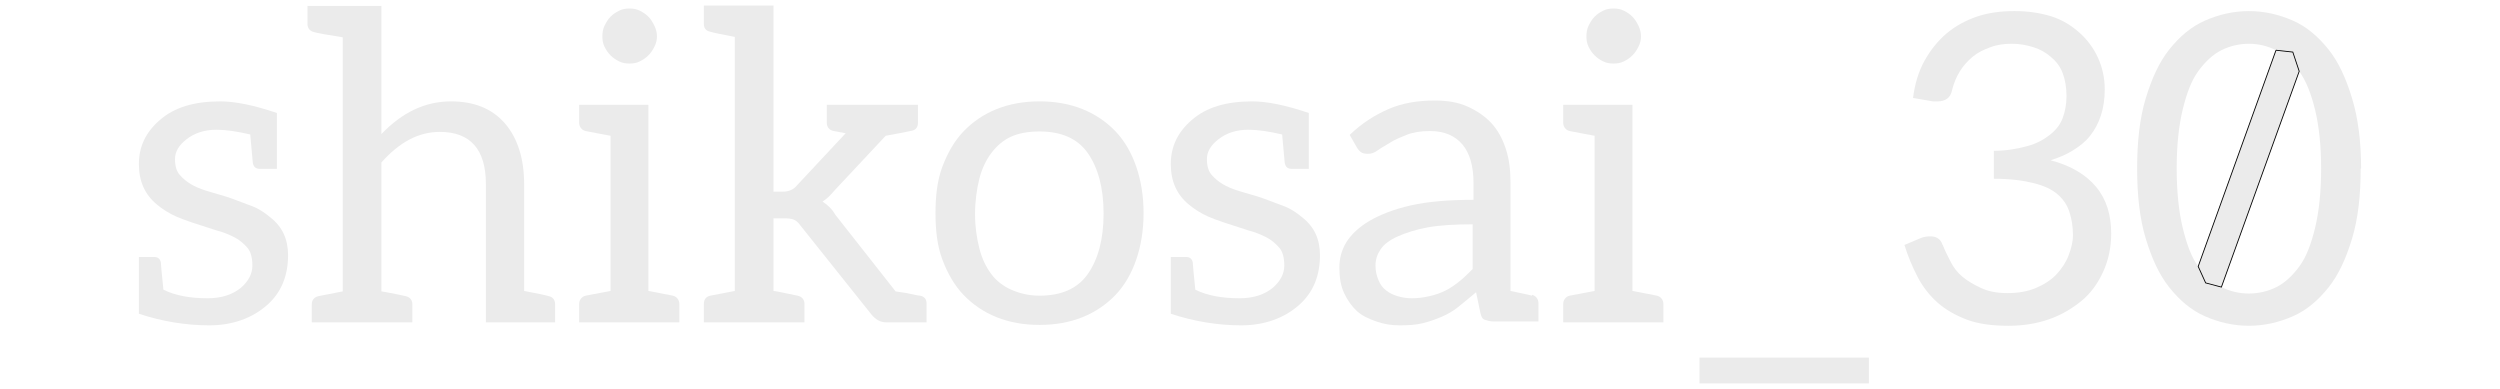
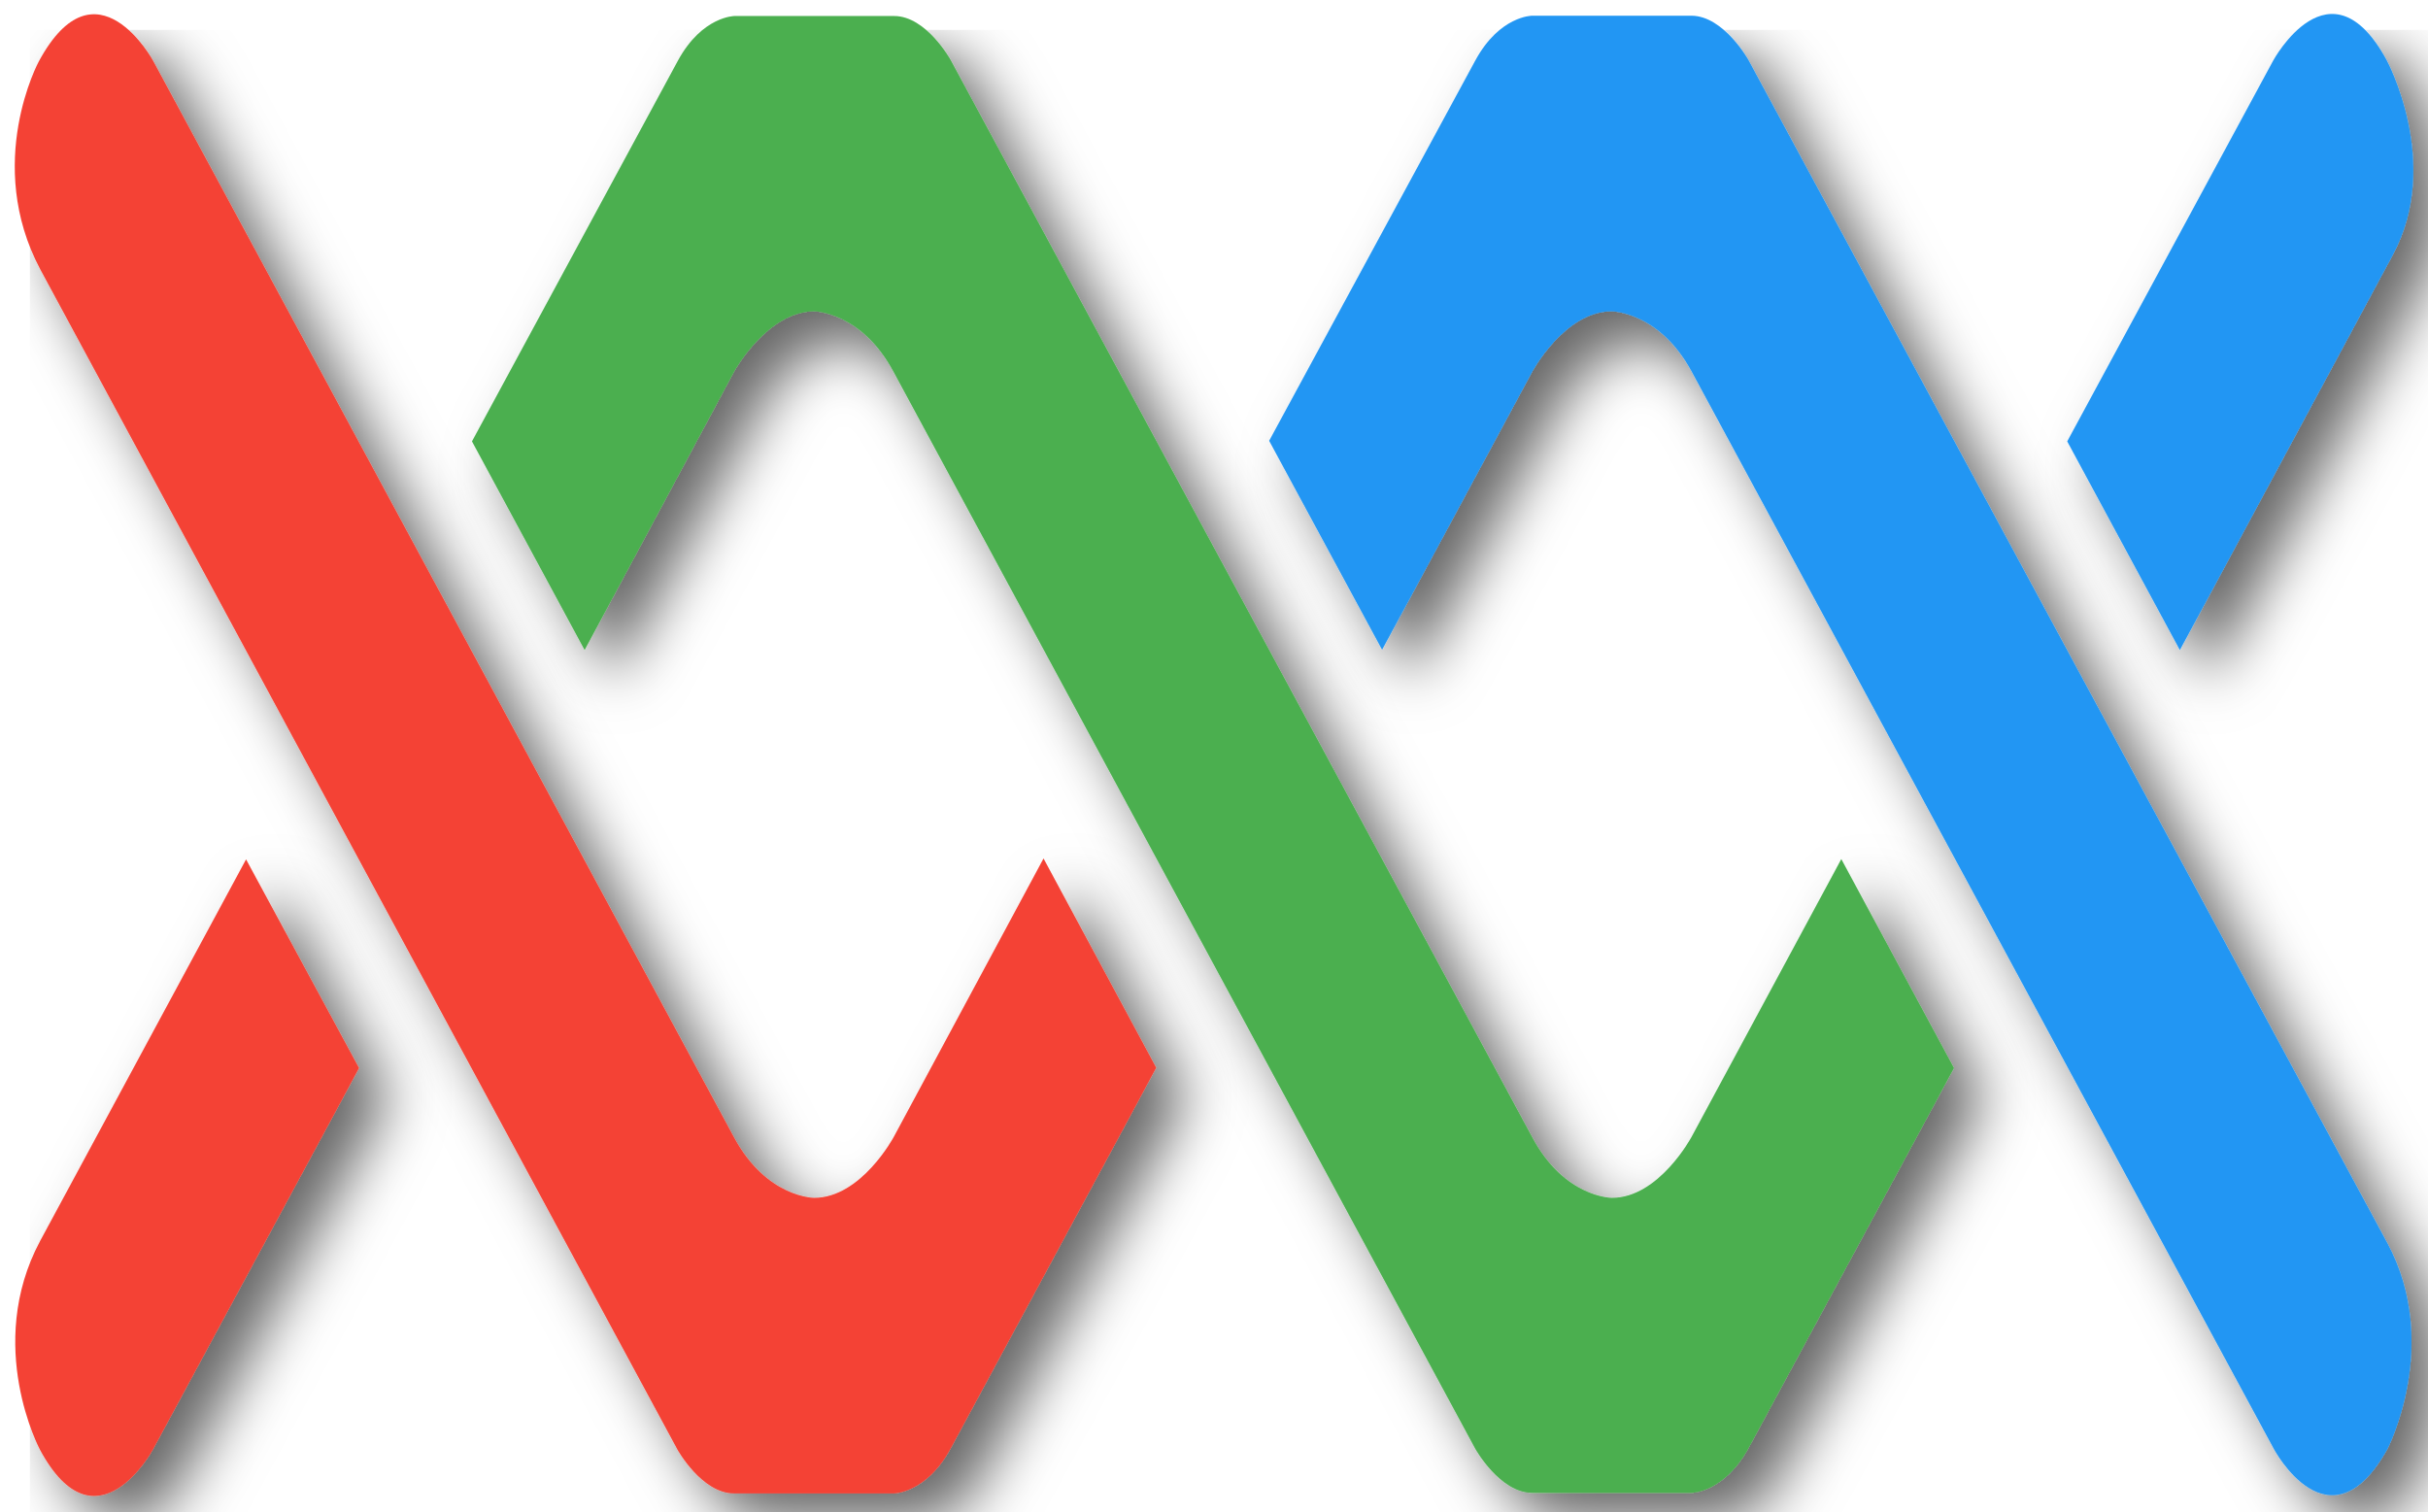
- <svg xmlns="http://www.w3.org/2000/svg" width="360" height="56" viewBox="0 0 360 56" id="svg2" version="1.1">
-   <defs id="defs4">
-     </defs>
-   <g id="layer3" style="display:inline" transform="translate(-78.51041,-245.4192)">
-     <flowRoot xml:space="preserve" id="flowRoot4248" style="font-style:normal;font-weight:normal;font-size:80px;line-height:125%;font-family:sans-serif;letter-spacing:0px;word-spacing:0px;fill:#000000;fill-opacity:1;stroke:none;stroke-width:1px;stroke-linecap:butt;stroke-linejoin:miter;stroke-opacity:1" transform="translate(0,-1.5258789e-5)">
-       <flowRegion id="flowRegion4250">
-         <rect id="rect4252" width="315.255" height="111.736" x="359.151" y="110.816" />
-       </flowRegion>
-       <flowPara id="flowPara4254" />
-     </flowRoot>
-     <g id="g4339" style="fill:none" />
-     <g id="g4385" style="fill-opacity:1;stroke:#000000;stroke-opacity:1" />
-   </g>
-   <g id="layer4" style="display:inline" transform="translate(-78.51041,-245.4192)" />
-   <g id="layer8" transform="translate(-78.51041,-245.4192)" />
-   <g id="layer9" transform="translate(-78.51041,-245.4192)" />
-   <g id="layer10" style="display:inline" transform="translate(-78.51041,-245.4192)" />
-   <g id="layer2" style="display:inline" transform="translate(-217.4576,-428.2249)">
-     <g id="g5287" transform="matrix(0.5,0,0,0.5,167.984,218.3195)" style="fill:#ebebeb;fill-opacity:1">
-       <g id="text4141" style="font-style:normal;font-weight:normal;font-size:247.618px;line-height:125%;font-family:sans-serif;letter-spacing:0px;word-spacing:0px;opacity:1;fill:#ebebeb;fill-opacity:1;stroke:none;stroke-width:1px;stroke-linecap:butt;stroke-linejoin:miter;stroke-opacity:1">
-         <path id="path5263" style="font-style:normal;font-variant:normal;font-weight:normal;font-stretch:normal;font-size:123.809px;font-family:Aleo;-inkscape-font-specification:Aleo;fill:#ebebeb;fill-opacity:1" d="m 162.471,449.006 c -7.676,0 -13.371,1.733 -17.581,5.448 -3.962,3.467 -5.943,7.552 -5.943,12.629 0,4.952 1.733,8.79 5.2,11.638 1.486,1.238 3.343,2.476 5.571,3.467 2.229,0.99 6.067,2.229 11.514,3.962 1.981,0.495 3.714,1.238 5.2,1.981 1.486,0.743 2.724,1.857 3.714,2.971 0.99,1.114 1.486,2.848 1.486,5.2 0,2.352 -1.114,4.457 -3.219,6.314 -2.352,1.981 -5.571,3.095 -9.657,3.095 -4.952,0 -9.286,-0.743 -12.752,-2.476 -0.495,-4.952 -0.743,-7.552 -0.743,-7.924 -0.248,-0.99 -0.867,-1.486 -1.857,-1.486 l -4.457,0 0,16.343 c 6.686,2.229 13.619,3.343 20.305,3.343 6.686,0 12.381,-2.105 16.59,-5.819 4.086,-3.59 6.067,-8.419 6.067,-14.362 0,-4.581 -1.61,-8.171 -5.076,-10.895 -1.486,-1.238 -3.219,-2.476 -5.2,-3.219 l -5.943,-2.229 c -1.981,-0.743 -4.581,-1.362 -7.676,-2.352 -3.095,-0.99 -5.448,-2.352 -7.181,-4.333 -0.99,-0.99 -1.486,-2.6 -1.486,-4.705 0,-2.105 1.114,-3.962 3.343,-5.695 2.229,-1.733 5.076,-2.724 8.543,-2.724 l 0.124,0 c 2.724,0 5.943,0.495 9.657,1.362 0.495,5.2 0.743,7.924 0.743,8.171 0.248,1.238 0.867,1.733 2.105,1.733 l 4.829,0 0,-11.762 0,-4.333 c -6.562,-2.229 -12.009,-3.343 -16.343,-3.343 l 0.124,0 z" />
-         <path id="path5265" style="font-style:normal;font-variant:normal;font-weight:normal;font-stretch:normal;font-size:123.809px;font-family:Aleo;-inkscape-font-specification:Aleo;fill:#ebebeb;fill-opacity:1" d="m 208.795,458.416 0,-36.895 -21.295,0 0,5.2 c 0,1.238 0.743,2.105 1.981,2.352 0.743,0.248 3.467,0.743 8.171,1.486 l 0,73.171 -6.933,1.362 c -1.238,0.248 -1.981,1.114 -1.981,2.352 l 0,5.2 28.971,0 0,-5.2 c 0,-1.238 -0.743,-2.105 -1.981,-2.352 -0.495,-0.124 -2.229,-0.495 -5.448,-1.114 l -1.486,-0.248 0,-37.143 c 5.2,-5.819 10.648,-8.79 16.838,-8.79 8.79,0 13.248,5.076 13.248,14.981 l 0,39.867 19.933,0 0,-5.2 c 0,-1.238 -0.619,-2.105 -1.857,-2.352 -0.743,-0.248 -3.095,-0.743 -7.057,-1.486 l 0,-30.828 c 0,-7.181 -1.857,-13.124 -5.448,-17.333 -3.714,-4.333 -8.914,-6.438 -15.6,-6.438 -7.552,0 -14.114,3.219 -20.057,9.409 z" />
-         <path id="path5267" style="font-style:normal;font-variant:normal;font-weight:normal;font-stretch:normal;font-size:123.809px;font-family:Aleo;-inkscape-font-specification:Aleo;fill:#ebebeb;fill-opacity:1" d="m 274.785,435.759 c 0.743,0.743 1.486,1.238 2.476,1.733 0.99,0.495 1.981,0.619 2.971,0.619 0.99,0 1.981,-0.124 2.971,-0.619 0.99,-0.495 1.733,-0.99 2.476,-1.733 0.743,-0.743 1.238,-1.486 1.733,-2.476 0.495,-0.99 0.743,-1.981 0.743,-2.971 0,-0.99 -0.248,-2.105 -0.743,-3.095 -0.495,-0.99 -0.99,-1.857 -1.733,-2.6 -0.743,-0.743 -1.486,-1.238 -2.476,-1.733 -0.99,-0.495 -1.981,-0.619 -2.971,-0.619 -0.99,0 -1.981,0.124 -2.971,0.619 -0.99,0.495 -1.733,0.99 -2.476,1.733 -0.743,0.743 -1.238,1.61 -1.733,2.6 -0.495,0.99 -0.619,2.105 -0.619,3.095 0,0.99 0.124,1.981 0.619,2.971 0.495,0.99 0.99,1.733 1.733,2.476 z m 17.952,69.209 c -1.114,-0.248 -7.057,-1.362 -7.057,-1.362 l 0,-53.609 -19.933,0 0,5.2 c 0,1.114 0.743,2.105 1.857,2.352 1.114,0.248 7.181,1.362 7.181,1.362 l 0,44.695 c 0,0 -6.067,1.114 -7.181,1.362 -1.114,0.248 -1.857,1.238 -1.857,2.352 l 0,5.324 28.848,0 0,-5.324 c 0,-1.114 -0.743,-2.105 -1.857,-2.352 z" />
-         <path id="path5269" style="font-style:normal;font-variant:normal;font-weight:normal;font-stretch:normal;font-size:123.809px;font-family:Aleo;-inkscape-font-specification:Aleo;fill:#ebebeb;fill-opacity:1" d="m 364.059,504.968 c -0.495,0 -1.857,-0.248 -3.962,-0.743 l -3.219,-0.495 -17.333,-22.038 c -0.99,-1.733 -2.229,-2.848 -3.714,-3.838 1.238,-0.743 2.352,-1.857 3.59,-3.343 l 14.609,-15.6 c 4.086,-0.743 6.686,-1.238 7.676,-1.486 0.99,-0.248 1.61,-0.99 1.61,-2.229 l 0,-5.2 -0.743,0 -10.152,0 -15.352,0 0,5.2 c 0,1.238 0.743,2.105 1.981,2.352 0.495,0.124 0.99,0.124 1.981,0.371 0.495,0 0.99,0.248 1.486,0.248 l -14.114,15.105 c -0.99,1.238 -2.476,1.733 -3.962,1.733 l -2.724,0 0,-53.609 -11.143,0 -8.914,0 0,5.324 c 0,1.238 0.619,1.981 1.857,2.229 0.743,0.248 3.095,0.743 7.057,1.486 l 0,73.171 -7.057,1.362 c -1.238,0.248 -1.857,1.114 -1.857,2.352 l 0,5.324 28.971,0 0,-5.324 c 0,-1.238 -0.743,-2.105 -1.981,-2.352 -4.21,-0.867 -6.438,-1.362 -6.933,-1.362 l 0,-20.924 2.971,0 c 1.238,0 2.229,0.124 2.848,0.371 0.619,0.248 1.238,0.743 1.857,1.61 l 20.552,25.752 c 1.238,1.486 2.6,2.229 4.21,2.229 l 11.638,0 0,-5.448 c 0,-1.238 -0.619,-1.981 -1.857,-2.229 l 0.124,0 z" />
-         <path id="path5271" style="font-style:normal;font-variant:normal;font-weight:normal;font-stretch:normal;font-size:123.809px;font-family:Aleo;-inkscape-font-specification:Aleo;fill:#ebebeb;fill-opacity:1" d="m 398.333,449.006 c -4.581,0 -8.667,0.743 -12.381,2.229 -3.714,1.486 -6.933,3.714 -9.533,6.438 -2.6,2.724 -4.581,6.19 -6.067,10.152 -1.486,3.962 -1.981,8.419 -1.981,13.371 0,4.952 0.495,9.409 1.981,13.371 1.486,3.962 3.467,7.429 6.067,10.152 2.6,2.724 5.819,4.952 9.533,6.438 3.714,1.486 7.8,2.229 12.381,2.229 4.581,0 8.667,-0.743 12.381,-2.229 3.714,-1.486 6.933,-3.714 9.533,-6.438 2.6,-2.724 4.581,-6.19 5.943,-10.152 1.362,-3.962 2.105,-8.419 2.105,-13.371 0,-4.952 -0.743,-9.409 -2.105,-13.371 -1.362,-3.962 -3.343,-7.429 -5.943,-10.152 -2.6,-2.724 -5.819,-4.952 -9.533,-6.438 -3.714,-1.486 -7.8,-2.229 -12.381,-2.229 z m 0,55.962 c -3.219,0 -5.943,-0.743 -8.171,-1.733 -2.229,-0.99 -4.21,-2.476 -5.695,-4.457 -1.486,-1.981 -2.724,-4.457 -3.467,-7.429 -0.743,-2.971 -1.238,-6.19 -1.238,-9.905 0,-3.714 0.495,-7.181 1.238,-10.152 0.743,-2.971 1.981,-5.448 3.467,-7.429 1.486,-1.981 3.467,-3.714 5.695,-4.705 2.229,-0.99 4.952,-1.486 8.171,-1.486 6.19,0 10.895,1.981 13.867,6.19 2.971,4.21 4.581,10.029 4.581,17.457 0,7.429 -1.61,13.248 -4.581,17.457 -2.971,4.21 -7.676,6.19 -13.867,6.19 z" />
-         <path id="path5273" style="font-style:normal;font-variant:normal;font-weight:normal;font-stretch:normal;font-size:123.809px;font-family:Aleo;-inkscape-font-specification:Aleo;fill:#ebebeb;fill-opacity:1" d="m 459.661,449.006 c -7.676,0 -13.371,1.733 -17.581,5.448 -3.962,3.467 -5.943,7.552 -5.943,12.629 0,4.952 1.733,8.79 5.2,11.638 1.486,1.238 3.343,2.476 5.571,3.467 2.229,0.99 6.067,2.229 11.514,3.962 1.981,0.495 3.714,1.238 5.2,1.981 1.486,0.743 2.724,1.857 3.714,2.971 0.99,1.114 1.486,2.848 1.486,5.2 0,2.352 -1.114,4.457 -3.219,6.314 -2.352,1.981 -5.571,3.095 -9.657,3.095 -4.952,0 -9.286,-0.743 -12.752,-2.476 -0.495,-4.952 -0.743,-7.552 -0.743,-7.924 -0.248,-0.99 -0.867,-1.486 -1.857,-1.486 l -4.457,0 0,16.343 c 6.686,2.229 13.619,3.343 20.305,3.343 6.686,0 12.381,-2.105 16.59,-5.819 4.086,-3.59 6.067,-8.419 6.067,-14.362 0,-4.581 -1.61,-8.171 -5.076,-10.895 -1.486,-1.238 -3.219,-2.476 -5.2,-3.219 l -5.943,-2.229 c -1.981,-0.743 -4.581,-1.362 -7.676,-2.352 -3.095,-0.99 -5.448,-2.352 -7.181,-4.333 -0.99,-0.99 -1.486,-2.6 -1.486,-4.705 0,-2.105 1.114,-3.962 3.343,-5.695 2.229,-1.733 5.076,-2.724 8.543,-2.724 l 0.124,0 c 2.724,0 5.943,0.495 9.657,1.362 0.495,5.2 0.743,7.924 0.743,8.171 0.248,1.238 0.867,1.733 2.105,1.733 l 4.829,0 0,-11.762 0,-4.333 c -6.562,-2.229 -12.009,-3.343 -16.343,-3.343 l 0.124,0 z" />
-         <path id="path5275" style="font-style:normal;font-variant:normal;font-weight:normal;font-stretch:normal;font-size:123.809px;font-family:Aleo;-inkscape-font-specification:Aleo;fill:#ebebeb;fill-opacity:1" d="m 540.156,504.968 c -0.743,-0.248 -4.457,-0.99 -6.19,-1.362 l 0,-31.324 c 0,-3.467 -0.371,-6.686 -1.362,-9.657 -0.99,-2.971 -2.352,-5.448 -4.21,-7.429 -1.857,-1.981 -4.086,-3.467 -6.809,-4.705 -2.724,-1.238 -5.943,-1.733 -9.409,-1.733 -4.952,0 -9.409,0.743 -13.371,2.476 -3.962,1.733 -7.676,4.086 -11.143,7.429 l 1.981,3.467 c 0.248,0.495 0.743,1.114 1.238,1.486 0.495,0.371 1.238,0.495 1.981,0.495 0.99,0 1.857,-0.248 2.848,-0.99 0.99,-0.743 2.229,-1.362 3.59,-2.229 1.362,-0.867 2.848,-1.486 4.705,-2.229 1.857,-0.743 4.086,-1.114 6.809,-1.114 4.086,0 7.181,1.362 9.286,3.838 2.105,2.476 3.219,6.19 3.219,11.143 l 0,4.829 c -7.181,0 -13.124,0.495 -18.076,1.61 -4.952,1.114 -8.914,2.724 -11.886,4.457 -2.971,1.733 -5.324,3.962 -6.686,6.19 -1.362,2.229 -1.981,4.705 -1.981,7.181 0,2.848 0.371,5.324 1.362,7.429 0.99,2.105 2.229,3.838 3.714,5.2 1.486,1.362 3.467,2.229 5.571,2.971 2.105,0.743 4.21,1.114 6.686,1.114 2.476,0 4.705,-0.124 6.686,-0.619 1.981,-0.495 3.714,-1.114 5.448,-1.857 1.733,-0.743 3.467,-1.733 4.952,-2.971 1.486,-1.238 3.219,-2.6 4.952,-4.086 l 1.238,5.943 c 0.248,0.99 0.495,1.733 1.238,1.981 0.743,0.248 1.61,0.495 2.6,0.495 l 3.962,0 0.867,0 8.048,0 0,-5.324 c 0,-1.114 -0.743,-2.105 -1.857,-2.352 l 0,0.248 z m -17.086,-7.676 c -1.238,1.238 -2.476,2.476 -3.714,3.467 -1.238,0.99 -2.6,1.981 -4.086,2.724 -1.486,0.743 -2.971,1.238 -4.581,1.61 -1.61,0.371 -3.219,0.619 -5.2,0.619 -1.486,0 -2.848,-0.248 -4.086,-0.619 -1.238,-0.371 -2.229,-0.867 -3.219,-1.61 -0.99,-0.743 -1.733,-1.733 -2.229,-2.971 -0.495,-1.238 -0.867,-2.476 -0.867,-4.21 0,-1.733 0.495,-3.219 1.486,-4.705 0.99,-1.486 2.724,-2.724 4.952,-3.714 2.229,-0.99 5.2,-1.981 8.667,-2.6 3.467,-0.619 7.8,-0.867 12.876,-0.867 l 0,12.876 z" />
-         <path id="path5277" style="font-style:normal;font-variant:normal;font-weight:normal;font-stretch:normal;font-size:123.809px;font-family:Aleo;-inkscape-font-specification:Aleo;fill:#ebebeb;fill-opacity:1" d="m 558.192,435.759 c 0.743,0.743 1.486,1.238 2.476,1.733 0.99,0.495 1.981,0.619 2.971,0.619 0.99,0 1.981,-0.124 2.971,-0.619 0.99,-0.495 1.733,-0.99 2.476,-1.733 0.743,-0.743 1.238,-1.486 1.733,-2.476 0.495,-0.99 0.743,-1.981 0.743,-2.971 0,-0.99 -0.248,-2.105 -0.743,-3.095 -0.495,-0.99 -0.99,-1.857 -1.733,-2.6 -0.743,-0.743 -1.486,-1.238 -2.476,-1.733 -0.99,-0.495 -1.981,-0.619 -2.971,-0.619 -0.99,0 -1.981,0.124 -2.971,0.619 -0.99,0.495 -1.733,0.99 -2.476,1.733 -0.743,0.743 -1.238,1.61 -1.733,2.6 -0.495,0.99 -0.619,2.105 -0.619,3.095 0,0.99 0.124,1.981 0.619,2.971 0.495,0.99 0.99,1.733 1.733,2.476 z m 17.952,69.209 c -1.114,-0.248 -7.057,-1.362 -7.057,-1.362 l 0,-53.609 -19.933,0 0,5.2 c 0,1.114 0.743,2.105 1.857,2.352 1.114,0.248 7.181,1.362 7.181,1.362 l 0,44.695 c 0,0 -6.067,1.114 -7.181,1.362 -1.114,0.248 -1.857,1.238 -1.857,2.352 l 0,5.324 28.848,0 0,-5.324 c 0,-1.114 -0.743,-2.105 -1.857,-2.352 z" />
-         <path id="path5279" style="font-style:normal;font-variant:normal;font-weight:normal;font-stretch:normal;font-size:123.809px;font-family:Aleo;-inkscape-font-specification:Aleo;fill:#ebebeb;fill-opacity:1" d="m 637.19,522.796 -48.781,0 0,7.429 48.781,0 0,-7.429 z" />
-         <path id="path5281" style="font-style:normal;font-variant:normal;font-weight:normal;font-stretch:normal;font-size:123.809px;font-family:Aleo;-inkscape-font-specification:Aleo;fill:#ebebeb;fill-opacity:1" d="m 678.873,423.006 c -3.714,0 -7.429,0.495 -10.648,1.61 -3.219,1.114 -6.19,2.724 -8.667,4.829 -2.476,2.105 -4.581,4.705 -6.314,7.8 -1.733,3.095 -2.848,6.809 -3.343,10.771 l 5.695,0.99 0.867,0 0.619,0 c 0.99,0 1.857,-0.248 2.6,-0.743 0.743,-0.495 1.238,-1.362 1.486,-2.6 0.495,-1.981 1.238,-3.714 2.229,-5.324 0.99,-1.61 2.229,-2.971 3.714,-4.21 1.486,-1.238 3.095,-1.981 5.076,-2.724 1.981,-0.743 3.962,-0.99 6.19,-0.99 2.229,0 4.21,0.371 6.19,0.99 1.981,0.619 3.467,1.486 4.952,2.724 1.486,1.238 2.724,2.724 3.467,4.705 0.743,1.981 1.114,4.21 1.114,6.686 0,2.229 -0.371,4.333 -1.114,6.314 -0.743,1.981 -1.981,3.467 -3.714,4.829 -1.733,1.362 -3.714,2.476 -6.438,3.219 -2.724,0.743 -5.943,1.362 -9.657,1.362 l 0,8.048 c 4.705,0 8.419,0.495 11.39,1.238 2.971,0.743 5.2,1.733 6.933,3.219 1.733,1.486 2.848,3.219 3.467,5.2 0.619,1.981 0.99,4.086 0.99,6.562 0,1.981 -0.495,3.838 -1.238,5.819 -0.743,1.981 -1.981,3.838 -3.467,5.448 -1.486,1.61 -3.59,2.971 -5.943,3.962 -2.352,0.99 -5.076,1.486 -8.171,1.486 -3.095,0 -5.571,-0.495 -7.676,-1.486 -2.105,-0.99 -3.838,-1.981 -5.324,-3.219 -1.486,-1.238 -2.6,-2.724 -3.343,-4.21 -0.743,-1.486 -1.486,-2.848 -1.981,-4.086 0,-0.248 -0.248,-0.371 -0.248,-0.619 0,-0.248 -0.248,-0.248 -0.248,-0.495 -0.248,-0.743 -0.743,-1.362 -1.362,-1.733 -0.619,-0.371 -1.362,-0.495 -2.105,-0.495 -0.867,0 -1.857,0.124 -2.724,0.495 l -4.705,1.981 c 0.99,3.219 2.352,6.438 3.838,9.286 1.486,2.848 3.467,5.324 5.695,7.305 2.229,1.981 5.2,3.714 8.543,4.952 3.343,1.238 7.305,1.733 12.009,1.733 4.086,0 7.924,-0.619 11.514,-1.857 3.59,-1.238 6.686,-3.095 9.409,-5.324 2.724,-2.229 4.705,-5.076 6.19,-8.295 1.486,-3.219 2.352,-6.933 2.352,-11.019 0,-5.448 -1.362,-9.905 -4.333,-13.495 -2.971,-3.59 -7.429,-6.19 -13.124,-7.676 2.352,-0.743 4.457,-1.61 6.438,-2.848 1.981,-1.238 3.59,-2.476 4.952,-4.21 1.362,-1.733 2.352,-3.59 3.095,-5.819 0.743,-2.229 1.114,-4.829 1.114,-7.552 0,-3.467 -0.743,-6.438 -1.981,-9.162 -1.238,-2.724 -3.095,-5.2 -5.324,-7.181 -2.229,-1.981 -4.952,-3.714 -8.171,-4.705 -3.219,-0.99 -6.686,-1.486 -10.4,-1.486 l -0.371,0 z" />
-         <path id="path5283" style="font-style:normal;font-variant:normal;font-weight:normal;font-stretch:normal;font-size:123.809px;font-family:Aleo;-inkscape-font-specification:Aleo;fill:#ebebeb;fill-opacity:1" d="m 778.947,468.32 c 0,-7.676 -0.867,-14.486 -2.6,-20.181 -1.733,-5.695 -3.838,-10.4 -6.809,-14.114 -2.971,-3.714 -6.314,-6.562 -10.276,-8.295 -3.962,-1.733 -8.171,-2.724 -12.629,-2.724 -4.457,0 -8.667,0.99 -12.629,2.724 -3.962,1.733 -7.305,4.581 -10.276,8.295 -2.971,3.714 -5.076,8.419 -6.809,14.114 -1.733,5.695 -2.476,12.505 -2.476,20.181 0,7.676 0.743,14.486 2.476,20.181 1.733,5.695 3.838,10.4 6.809,14.114 2.971,3.714 6.314,6.562 10.276,8.295 3.962,1.733 8.171,2.724 12.629,2.724 4.457,0 8.667,-0.99 12.629,-2.724 3.962,-1.733 7.305,-4.581 10.276,-8.295 2.971,-3.714 5.076,-8.419 6.809,-14.114 1.733,-5.695 2.476,-12.505 2.476,-20.181 l 0.124,0 z m -11.514,0 c 0,6.686 -0.619,12.505 -1.733,17.086 -1.114,4.581 -2.476,8.295 -4.457,11.019 -1.981,2.724 -4.21,4.829 -6.686,6.067 -2.476,1.238 -5.2,1.857 -7.924,1.857 -2.724,0 -5.448,-0.619 -7.924,-1.857 -2.476,-1.238 -4.705,-3.219 -6.686,-5.943 -1.981,-2.724 -3.343,-6.562 -4.457,-11.143 -1.114,-4.581 -1.733,-10.4 -1.733,-17.086 0,-6.686 0.619,-12.381 1.733,-16.962 1.114,-4.581 2.476,-8.295 4.457,-11.019 1.981,-2.724 4.21,-4.829 6.686,-6.067 2.476,-1.238 5.2,-1.857 7.924,-1.857 2.724,0 5.324,0.619 7.8,1.857 2.476,1.238 4.705,3.343 6.686,6.067 1.981,2.724 3.467,6.562 4.581,11.143 1.114,4.581 1.733,10.276 1.733,16.962 l 0,-0.124 z" />
-       </g>
-       <path id="path5285" d="m 754.433,434.273 -22.409,62.276 2.15,4.739 4.536,1.204 22.409,-62.152 -1.843,-5.533 -4.843,-0.533" style="fill:#ebebeb;fill-opacity:1;fill-rule:evenodd;stroke:#000000;stroke-width:0.25;stroke-linecap:butt;stroke-linejoin:miter;stroke-miterlimit:4;stroke-dasharray:none;stroke-opacity:1" />
-     </g>
-   </g>
+ <svg xmlns="http://www.w3.org/2000/svg" version="1.1" id="layer_1" x="0px" y="0px" viewBox="-5 -5 819 510" style="enable-background:new 0 0 809 500;" xml:space="preserve">
+   <style type="text/css">
+                   #path-lb, #path-lt {
+                     fill: #F44336;
+                     stroke: #F44336;
+                     animation: anim1 4s;
+                   }
+                   #path-ct {
+                     fill: #4CAF50;
+                     stroke: #4CAF50;
+                     animation: anim2 4s;
+                   }
+                   #path-rb, #path-rt {
+                     fill: #2196F3;
+                     stroke: #2196F3;
+                     animation: anim3 4s;
+                   }
+                   .st0 {
+                     stroke-width: 0;
+                     stroke-linejoin: round;
+                     stroke-dasharray: 2000;
+                     stroke-dashoffset: 0;
+                     filter: drop-shadow(10px 10px 10px rgba(0,0,0,0.6));
+                   }
+                   @keyframes anim1 {
+                     0% {
+                       stroke: transparent;
+                       stroke-width: 4;
+                       stroke-dashoffset: 2000;
+                       fill: transparent;
+                     }
+                     60% {
+                       stroke-dashoffset: 0;
+                       fill: transparent;
+                     }
+                     100% {
+                       stroke-dashoffset: 0;
+                       fill: #F44336;
+                     }
+                   }
+                   @keyframes anim2 {
+                     0% {
+                       stroke: transparent;
+                       stroke-width: 4;
+                       stroke-dashoffset: 2000;
+                       fill: transparent;
+                     }
+                     60% {
+                       stroke-dashoffset: 0;
+                       fill: transparent;
+                     }
+                     100% {
+                       stroke-dashoffset: 0;
+                       fill: #4CAF50;
+                     }
+                   }
+                   @keyframes anim3 {
+                     0% {
+                       stroke: transparent;
+                       stroke-width: 4;
+                       stroke-dashoffset: 2000;
+                       fill: transparent;
+                     }
+                     60% {
+                       stroke-dashoffset: 0;
+                       fill: transparent;
+                     }
+                     100% {
+                       stroke-dashoffset: 0;
+                       fill: #2196F3;
+                     }
+                   }
+                 </style>
+   <path id="path-lb" class="st0" d="M116.1,355.3L46.5,484.1c0,0-19.1,35-38,0c0,0-18.8-35.1,0-70.4L78,284.9L116.1,355.3z" />
+   <path id="path-ct" class="st0" d="M654.1,355.3l-69.4,128.4c-8.3,14.9-19.1,14.9-19.1,14.9h-53.8c-10.9,0-19.2-14.9-19.2-14.9                   L296.5,120.6c-10.9-20.5-26.9-20.6-26.9-20.6c-15.8,0.1-26.9,20.2-26.9,20.2l-50.5,94.1l-38-70.4l69.5-128.5c8.2-15,19.1-15,19.1-15                   h53.8c10.9,0,19.1,14.9,19.1,14.9l196.1,363.3c10.9,20.5,26.9,20.5,26.9,20.5c15.9,0,26.9-20.6,26.9-20.6l50.5-93.7L654.1,355.3z" />
+   <path id="path-rt" class="st0" d="M730.3,214.3L802.1,81c16.7-30.9-2-65.6-2-65.6c-19.1-35.3-38.3,0-38.3,0l-69.5,128.5L730.3,214.3                   z" />
+   <path id="path-lt" class="st0" d="M385,355.2l-69.5,128.7c-8.2,14.9-19.1,14.9-19.1,14.9h-53.8c-10.9,0-19.1-14.8-19.1-14.8                   L8.6,85.9C-10.5,50,8.1,15.7,8.1,15.7c19.3-35.7,38.6-0.1,38.6-0.1l196,363.3c11,20.2,26.9,20.2,26.9,20.2                   c15.9,0,26.9-20.6,26.9-20.6l50.5-93.9L385,355.2z" />
+   <path id="path-rb" class="st0" d="M461.2,214.2l50.5-93.6c0,0,11-20.6,26.9-20.6c0,0,15.9,0,26.9,20.1L762,483.8                   c0,0,18.7,35.1,38.3,0c0,0,18.3-35.3,0-69.4L584.8,15.3c0,0-8.3-14.9-19.2-15h-53.8c0,0-10.9,0-19.1,15l-69.6,128.4L461.2,214.2z" />
</svg>
